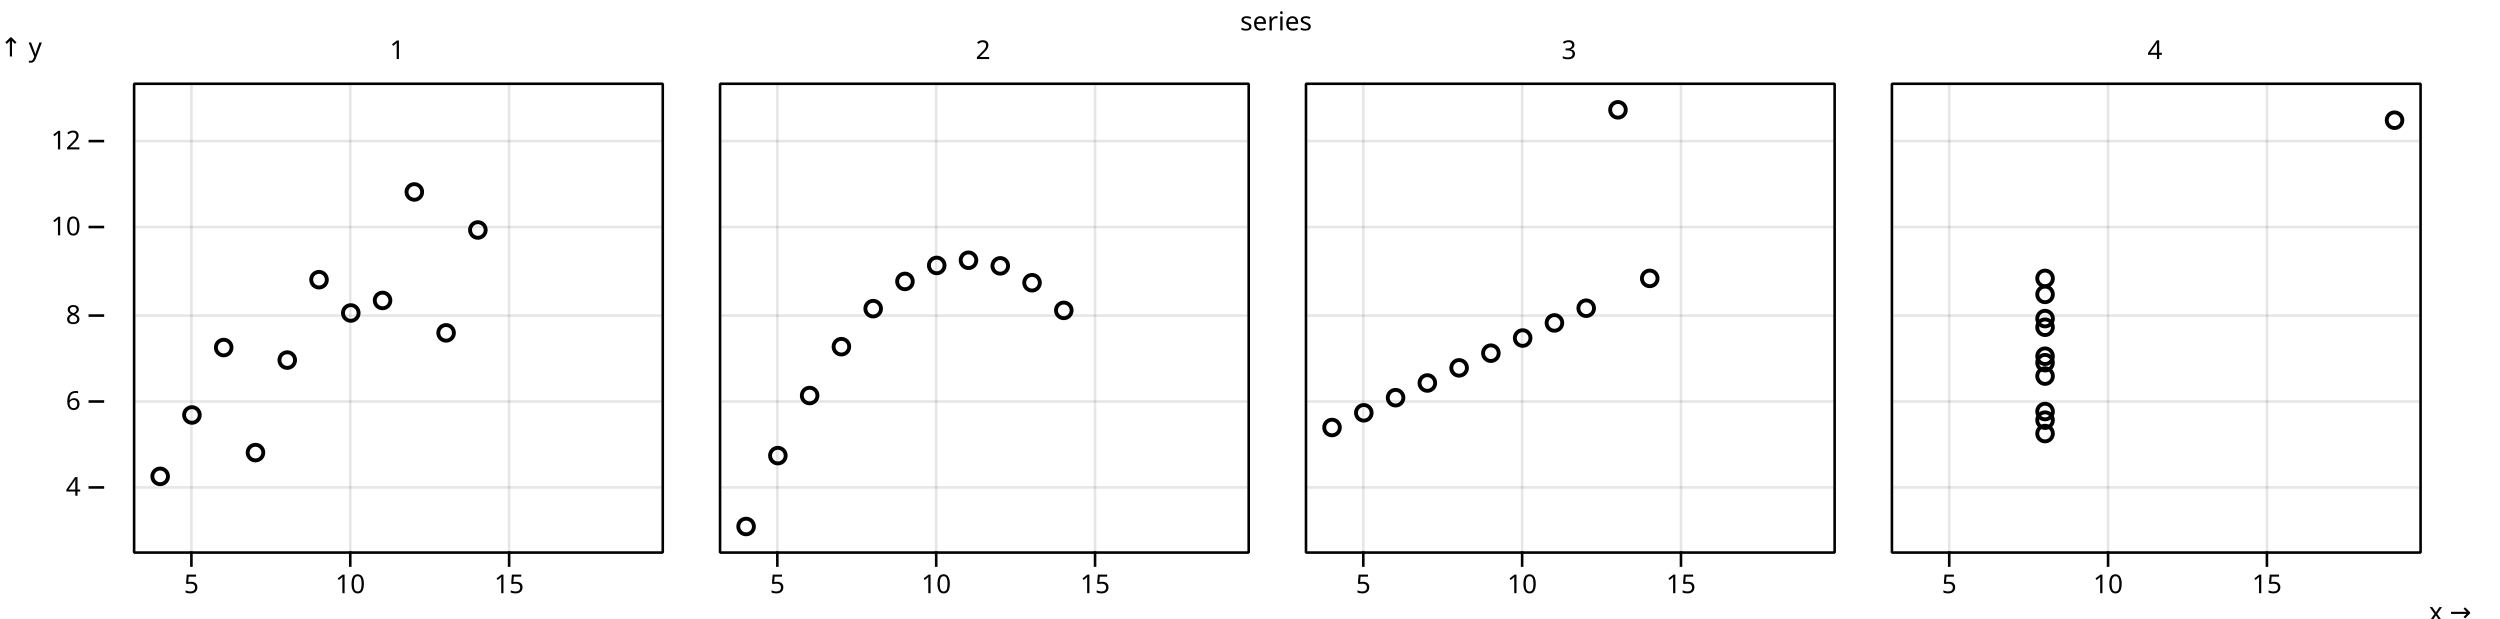
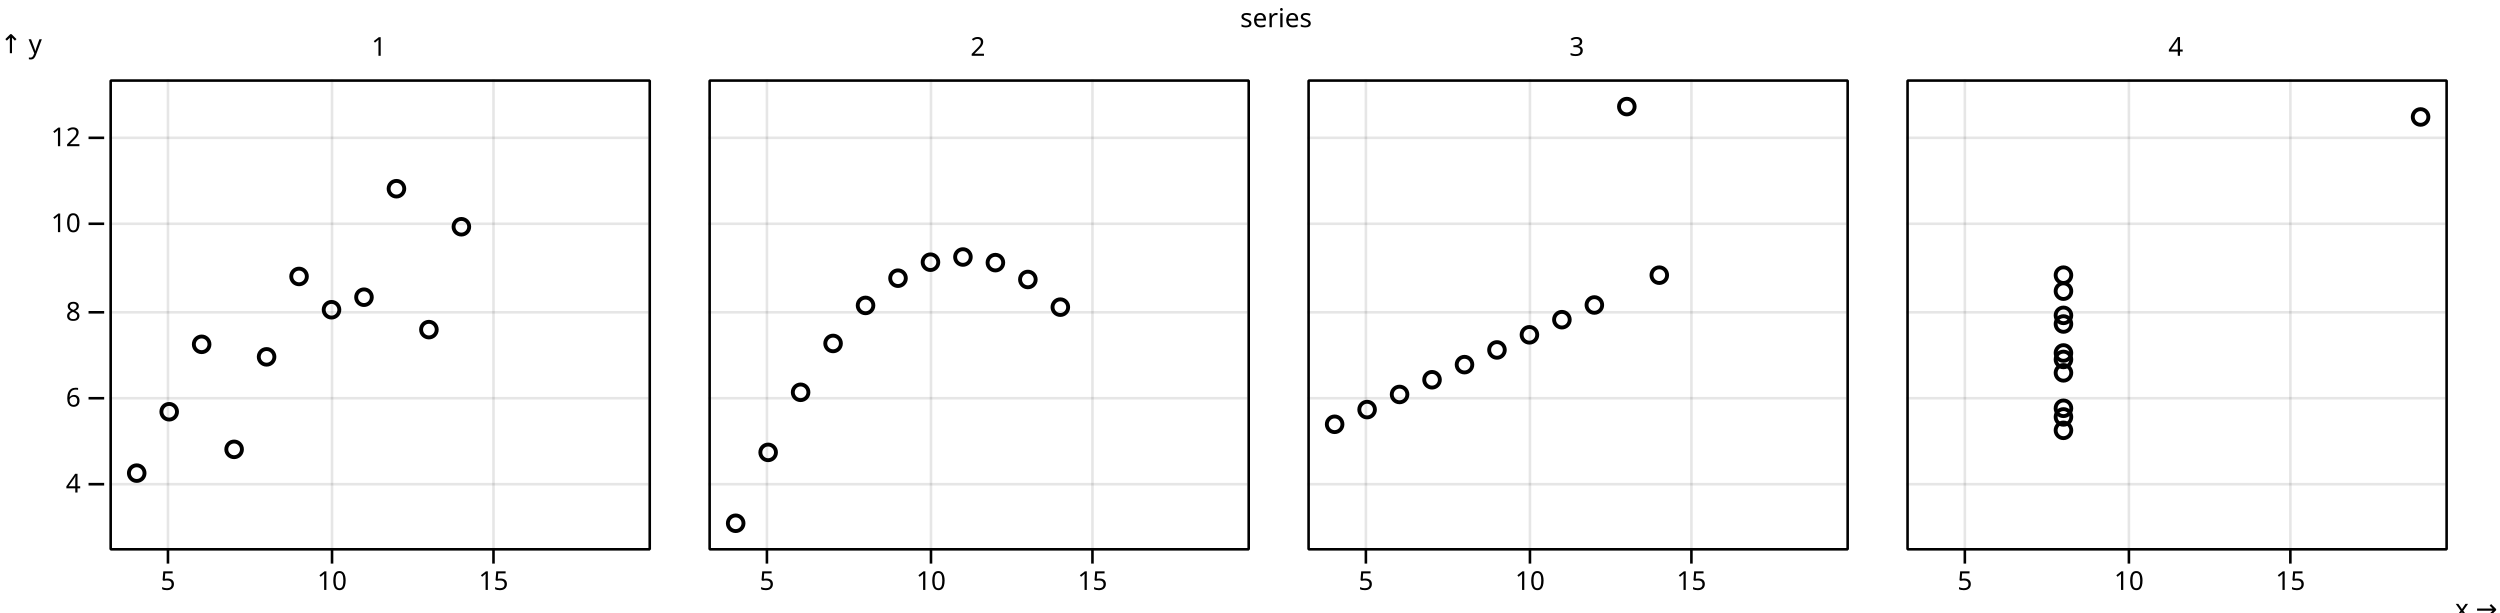
<svg xmlns="http://www.w3.org/2000/svg" class="plot" fill="currentColor" stroke-miterlimit="1" text-anchor="middle" width="960" height="240" style="display: block; font-size: 10px; font-family: sans-serif; background: white; height: auto; max-width: 100%;">
  <style>
    .plot text {
      white-space: pre;
    }
  </style>
  <g transform="translate(40,0)" fill="none" text-anchor="end">
    <g class="tick" opacity="1" transform="translate(0,185.5)">
      <line stroke="currentColor" x2="-6" />
      <text fill="currentColor" x="-9" dy="0.32em">4</text>
-       <path stroke="currentColor" stroke-opacity="0.1" d="M11,0h203M236,0h203M461,0h203M686,0h203" />
+       <path stroke="currentColor" stroke-opacity="0.1" d="M2,0h207M232,0h207M462,0h207M692,0h207" />
    </g>
    <g class="tick" opacity="1" transform="translate(0,152.5)">
      <line stroke="currentColor" x2="-6" />
      <text fill="currentColor" x="-9" dy="0.32em">6</text>
-       <path stroke="currentColor" stroke-opacity="0.1" d="M11,0h203M236,0h203M461,0h203M686,0h203" />
+       <path stroke="currentColor" stroke-opacity="0.1" d="M2,0h207M232,0h207M462,0h207M692,0h207" />
    </g>
    <g class="tick" opacity="1" transform="translate(0,119.5)">
      <line stroke="currentColor" x2="-6" />
      <text fill="currentColor" x="-9" dy="0.32em">8</text>
-       <path stroke="currentColor" stroke-opacity="0.1" d="M11,0h203M236,0h203M461,0h203M686,0h203" />
+       <path stroke="currentColor" stroke-opacity="0.1" d="M2,0h207M232,0h207M462,0h207M692,0h207" />
    </g>
    <g class="tick" opacity="1" transform="translate(0,85.5)">
      <line stroke="currentColor" x2="-6" />
      <text fill="currentColor" x="-9" dy="0.32em">10</text>
-       <path stroke="currentColor" stroke-opacity="0.1" d="M11,0h203M236,0h203M461,0h203M686,0h203" />
+       <path stroke="currentColor" stroke-opacity="0.1" d="M2,0h207M232,0h207M462,0h207M692,0h207" />
    </g>
    <g class="tick" opacity="1" transform="translate(0,52.5)">
      <line stroke="currentColor" x2="-6" />
      <text fill="currentColor" x="-9" dy="0.32em">12</text>
-       <path stroke="currentColor" stroke-opacity="0.1" d="M11,0h203M236,0h203M461,0h203M686,0h203" />
+       <path stroke="currentColor" stroke-opacity="0.1" d="M2,0h207M232,0h207M462,0h207M692,0h207" />
    </g>
    <text fill="currentColor" transform="translate(-40,30)" dy="-1em" text-anchor="start">↑ y</text>
  </g>
  <g transform="translate(0,30)" fill="none" text-anchor="middle">
-     <g class="tick" opacity="1" transform="translate(152.5,0)">
+     <g class="tick" opacity="1" transform="translate(145.5,0)">
      <line stroke="currentColor" y2="0" />
      <text fill="currentColor" y="-9" dy="0em">1</text>
    </g>
-     <g class="tick" opacity="1" transform="translate(377.5,0)">
+     <g class="tick" opacity="1" transform="translate(375.5,0)">
      <line stroke="currentColor" y2="0" />
      <text fill="currentColor" y="-9" dy="0em">2</text>
    </g>
-     <g class="tick" opacity="1" transform="translate(602.5,0)">
+     <g class="tick" opacity="1" transform="translate(605.5,0)">
      <line stroke="currentColor" y2="0" />
      <text fill="currentColor" y="-9" dy="0em">3</text>
    </g>
-     <g class="tick" opacity="1" transform="translate(827.5,0)">
+     <g class="tick" opacity="1" transform="translate(835.5,0)">
      <line stroke="currentColor" y2="0" />
      <text fill="currentColor" y="-9" dy="0em">4</text>
    </g>
    <text fill="currentColor" transform="translate(490,-30)" dy="1em" text-anchor="middle">series</text>
  </g>
  <g>
-     <g transform="translate(51,0)">
+     <g transform="translate(42,0)">
      <g transform="translate(0,210)" fill="none" text-anchor="middle">
        <g class="tick" opacity="1" transform="translate(22.5,0)">
          <line stroke="currentColor" y2="6" />
          <line stroke="currentColor" y2="-180" stroke-opacity="0.1" />
          <text fill="currentColor" y="9" dy="0.71em">5</text>
        </g>
-         <g class="tick" opacity="1" transform="translate(83.5,0)">
+         <g class="tick" opacity="1" transform="translate(85.5,0)">
          <line stroke="currentColor" y2="6" />
          <line stroke="currentColor" y2="-180" stroke-opacity="0.1" />
          <text fill="currentColor" y="9" dy="0.71em">10</text>
        </g>
-         <g class="tick" opacity="1" transform="translate(144.5,0)">
+         <g class="tick" opacity="1" transform="translate(147.5,0)">
          <line stroke="currentColor" y2="6" />
          <line stroke="currentColor" y2="-180" stroke-opacity="0.1" />
          <text fill="currentColor" y="9" dy="0.71em">15</text>
        </g>
      </g>
    </g>
-     <g transform="translate(276,0)">
+     <g transform="translate(272,0)">
      <g transform="translate(0,210)" fill="none" text-anchor="middle">
        <g class="tick" opacity="1" transform="translate(22.5,0)">
          <line stroke="currentColor" y2="6" />
          <line stroke="currentColor" y2="-180" stroke-opacity="0.1" />
          <text fill="currentColor" y="9" dy="0.71em">5</text>
        </g>
-         <g class="tick" opacity="1" transform="translate(83.5,0)">
+         <g class="tick" opacity="1" transform="translate(85.5,0)">
          <line stroke="currentColor" y2="6" />
          <line stroke="currentColor" y2="-180" stroke-opacity="0.1" />
          <text fill="currentColor" y="9" dy="0.71em">10</text>
        </g>
-         <g class="tick" opacity="1" transform="translate(144.5,0)">
+         <g class="tick" opacity="1" transform="translate(147.5,0)">
          <line stroke="currentColor" y2="6" />
          <line stroke="currentColor" y2="-180" stroke-opacity="0.1" />
          <text fill="currentColor" y="9" dy="0.71em">15</text>
        </g>
      </g>
    </g>
-     <g transform="translate(501,0)">
+     <g transform="translate(502,0)">
      <g transform="translate(0,210)" fill="none" text-anchor="middle">
        <g class="tick" opacity="1" transform="translate(22.5,0)">
          <line stroke="currentColor" y2="6" />
          <line stroke="currentColor" y2="-180" stroke-opacity="0.1" />
          <text fill="currentColor" y="9" dy="0.71em">5</text>
        </g>
-         <g class="tick" opacity="1" transform="translate(83.5,0)">
+         <g class="tick" opacity="1" transform="translate(85.5,0)">
          <line stroke="currentColor" y2="6" />
          <line stroke="currentColor" y2="-180" stroke-opacity="0.1" />
          <text fill="currentColor" y="9" dy="0.71em">10</text>
        </g>
-         <g class="tick" opacity="1" transform="translate(144.5,0)">
+         <g class="tick" opacity="1" transform="translate(147.5,0)">
          <line stroke="currentColor" y2="6" />
          <line stroke="currentColor" y2="-180" stroke-opacity="0.1" />
          <text fill="currentColor" y="9" dy="0.71em">15</text>
        </g>
      </g>
    </g>
-     <g transform="translate(726,0)">
+     <g transform="translate(732,0)">
      <g transform="translate(0,210)" fill="none" text-anchor="middle">
        <g class="tick" opacity="1" transform="translate(22.5,0)">
          <line stroke="currentColor" y2="6" />
          <line stroke="currentColor" y2="-180" stroke-opacity="0.1" />
          <text fill="currentColor" y="9" dy="0.71em">5</text>
        </g>
-         <g class="tick" opacity="1" transform="translate(83.5,0)">
+         <g class="tick" opacity="1" transform="translate(85.5,0)">
          <line stroke="currentColor" y2="6" />
          <line stroke="currentColor" y2="-180" stroke-opacity="0.1" />
          <text fill="currentColor" y="9" dy="0.71em">10</text>
        </g>
-         <g class="tick" opacity="1" transform="translate(144.5,0)">
+         <g class="tick" opacity="1" transform="translate(147.5,0)">
          <line stroke="currentColor" y2="6" />
          <line stroke="currentColor" y2="-180" stroke-opacity="0.1" />
          <text fill="currentColor" y="9" dy="0.71em">15</text>
        </g>
-         <text fill="currentColor" transform="translate(223,30)" dy="-0.32em" text-anchor="end">x →</text>
+         <text fill="currentColor" transform="translate(227,30)" dy="-0.32em" text-anchor="end">x →</text>
      </g>
    </g>
-     <g transform="translate(51,0)">
-       <rect fill="none" stroke="currentColor" transform="translate(0.5,0.5)" x="0" y="30" width="203" height="180" />
+     <g transform="translate(42,0)">
+       <rect fill="none" stroke="currentColor" transform="translate(0.5,0.5)" x="0" y="30" width="207" height="180" />
      <g fill="none" stroke="currentColor" stroke-width="1.5" transform="translate(0.5,0.5)">
-         <circle cx="83.2" cy="118.008" r="3" />
-         <circle cx="58.8" cy="136.1" r="3" />
-         <circle cx="119.8" cy="125.643" r="3" />
-         <circle cx="71" cy="105.228" r="3" />
-         <circle cx="95.4" cy="113.195" r="3" />
-         <circle cx="132" cy="86.141" r="3" />
-         <circle cx="34.4" cy="131.286" r="3" />
+         <circle cx="84.8" cy="118.008" r="3" />
+         <circle cx="59.867" cy="136.1" r="3" />
+         <circle cx="122.2" cy="125.643" r="3" />
+         <circle cx="72.333" cy="105.228" r="3" />
+         <circle cx="97.267" cy="113.195" r="3" />
+         <circle cx="134.667" cy="86.141" r="3" />
+         <circle cx="34.933" cy="131.286" r="3" />
        <circle cx="10" cy="180.747" r="3" />
-         <circle cx="107.6" cy="71.535" r="3" />
-         <circle cx="46.6" cy="171.618" r="3" />
-         <circle cx="22.2" cy="157.178" r="3" />
+         <circle cx="109.733" cy="71.535" r="3" />
+         <circle cx="47.4" cy="171.618" r="3" />
+         <circle cx="22.467" cy="157.178" r="3" />
      </g>
    </g>
-     <g transform="translate(276,0)">
-       <rect fill="none" stroke="currentColor" transform="translate(0.5,0.5)" x="0" y="30" width="203" height="180" />
+     <g transform="translate(272,0)">
+       <rect fill="none" stroke="currentColor" transform="translate(0.5,0.5)" x="0" y="30" width="207" height="180" />
      <g fill="none" stroke="currentColor" stroke-width="1.5" transform="translate(0.5,0.5)">
-         <circle cx="83.2" cy="99.751" r="3" />
-         <circle cx="58.8" cy="116.349" r="3" />
-         <circle cx="119.8" cy="106.39" r="3" />
-         <circle cx="71" cy="105.892" r="3" />
-         <circle cx="95.4" cy="97.759" r="3" />
-         <circle cx="132" cy="117.012" r="3" />
-         <circle cx="34.4" cy="149.71" r="3" />
+         <circle cx="84.8" cy="99.751" r="3" />
+         <circle cx="59.867" cy="116.349" r="3" />
+         <circle cx="122.2" cy="106.39" r="3" />
+         <circle cx="72.333" cy="105.892" r="3" />
+         <circle cx="97.267" cy="97.759" r="3" />
+         <circle cx="134.667" cy="117.012" r="3" />
+         <circle cx="34.933" cy="149.71" r="3" />
        <circle cx="10" cy="200" r="3" />
-         <circle cx="107.6" cy="99.917" r="3" />
-         <circle cx="46.6" cy="130.954" r="3" />
-         <circle cx="22.2" cy="172.78" r="3" />
+         <circle cx="109.733" cy="99.917" r="3" />
+         <circle cx="47.4" cy="130.954" r="3" />
+         <circle cx="22.467" cy="172.78" r="3" />
      </g>
    </g>
-     <g transform="translate(501,0)">
-       <rect fill="none" stroke="currentColor" transform="translate(0.5,0.5)" x="0" y="30" width="203" height="180" />
+     <g transform="translate(502,0)">
+       <rect fill="none" stroke="currentColor" transform="translate(0.5,0.5)" x="0" y="30" width="207" height="180" />
      <g fill="none" stroke="currentColor" stroke-width="1.5" transform="translate(0.5,0.5)">
-         <circle cx="83.2" cy="127.635" r="3" />
-         <circle cx="58.8" cy="139.087" r="3" />
-         <circle cx="119.8" cy="40" r="3" />
-         <circle cx="71" cy="133.444" r="3" />
-         <circle cx="95.4" cy="121.826" r="3" />
-         <circle cx="132" cy="104.73" r="3" />
-         <circle cx="34.4" cy="150.539" r="3" />
+         <circle cx="84.8" cy="127.635" r="3" />
+         <circle cx="59.867" cy="139.087" r="3" />
+         <circle cx="122.2" cy="40" r="3" />
+         <circle cx="72.333" cy="133.444" r="3" />
+         <circle cx="97.267" cy="121.826" r="3" />
+         <circle cx="134.667" cy="104.73" r="3" />
+         <circle cx="34.933" cy="150.539" r="3" />
        <circle cx="10" cy="161.992" r="3" />
-         <circle cx="107.6" cy="116.183" r="3" />
-         <circle cx="46.6" cy="144.896" r="3" />
-         <circle cx="22.2" cy="156.349" r="3" />
+         <circle cx="109.733" cy="116.183" r="3" />
+         <circle cx="47.4" cy="144.896" r="3" />
+         <circle cx="22.467" cy="156.349" r="3" />
      </g>
    </g>
-     <g transform="translate(726,0)">
-       <rect fill="none" stroke="currentColor" transform="translate(0.5,0.5)" x="0" y="30" width="203" height="180" />
+     <g transform="translate(732,0)">
+       <rect fill="none" stroke="currentColor" transform="translate(0.5,0.5)" x="0" y="30" width="207" height="180" />
      <g fill="none" stroke="currentColor" stroke-width="1.5" transform="translate(0.5,0.5)">
-         <circle cx="58.8" cy="142.241" r="3" />
-         <circle cx="58.8" cy="155.851" r="3" />
-         <circle cx="58.8" cy="123.485" r="3" />
-         <circle cx="58.8" cy="104.73" r="3" />
-         <circle cx="58.8" cy="110.871" r="3" />
-         <circle cx="58.8" cy="134.606" r="3" />
-         <circle cx="58.8" cy="164.315" r="3" />
-         <circle cx="193" cy="43.983" r="3" />
-         <circle cx="58.8" cy="159.17" r="3" />
-         <circle cx="58.8" cy="120.166" r="3" />
-         <circle cx="58.8" cy="137.095" r="3" />
+         <circle cx="59.867" cy="142.241" r="3" />
+         <circle cx="59.867" cy="155.851" r="3" />
+         <circle cx="59.867" cy="123.485" r="3" />
+         <circle cx="59.867" cy="104.73" r="3" />
+         <circle cx="59.867" cy="110.871" r="3" />
+         <circle cx="59.867" cy="134.606" r="3" />
+         <circle cx="59.867" cy="164.315" r="3" />
+         <circle cx="197" cy="43.983" r="3" />
+         <circle cx="59.867" cy="159.17" r="3" />
+         <circle cx="59.867" cy="120.166" r="3" />
+         <circle cx="59.867" cy="137.095" r="3" />
      </g>
    </g>
  </g>
</svg>
